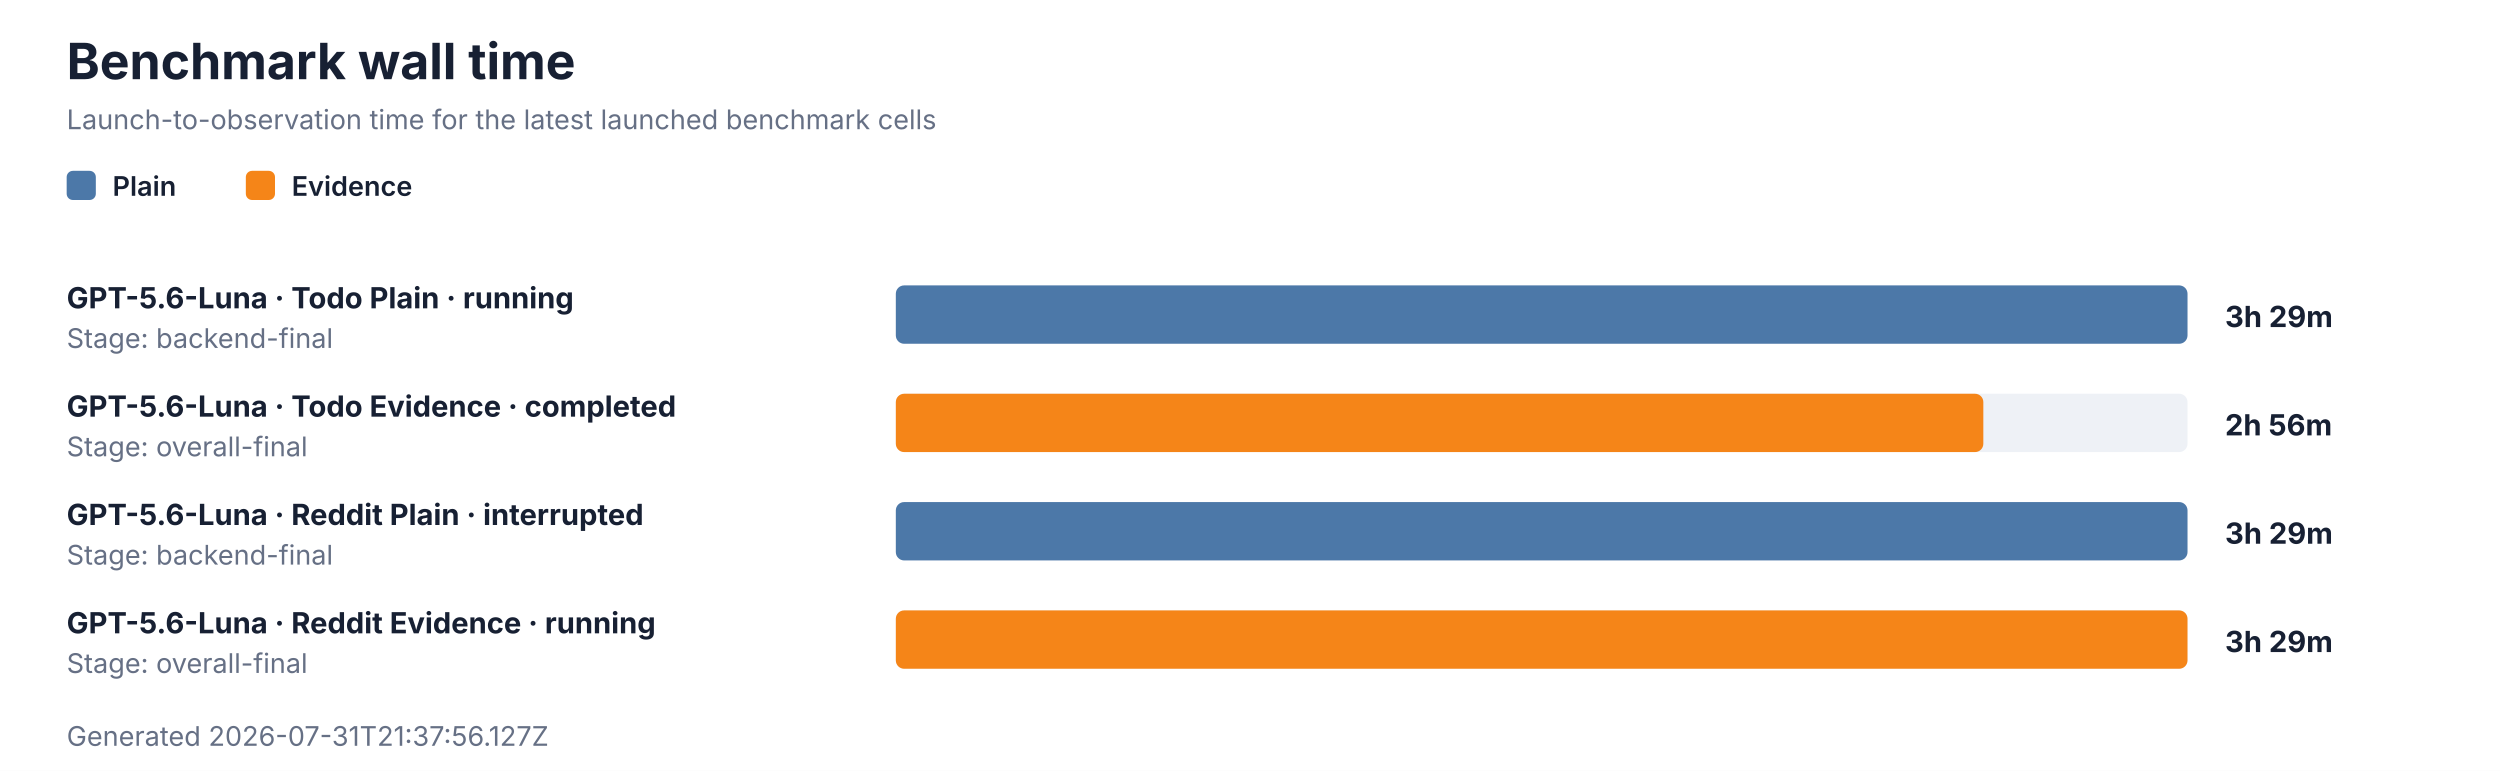
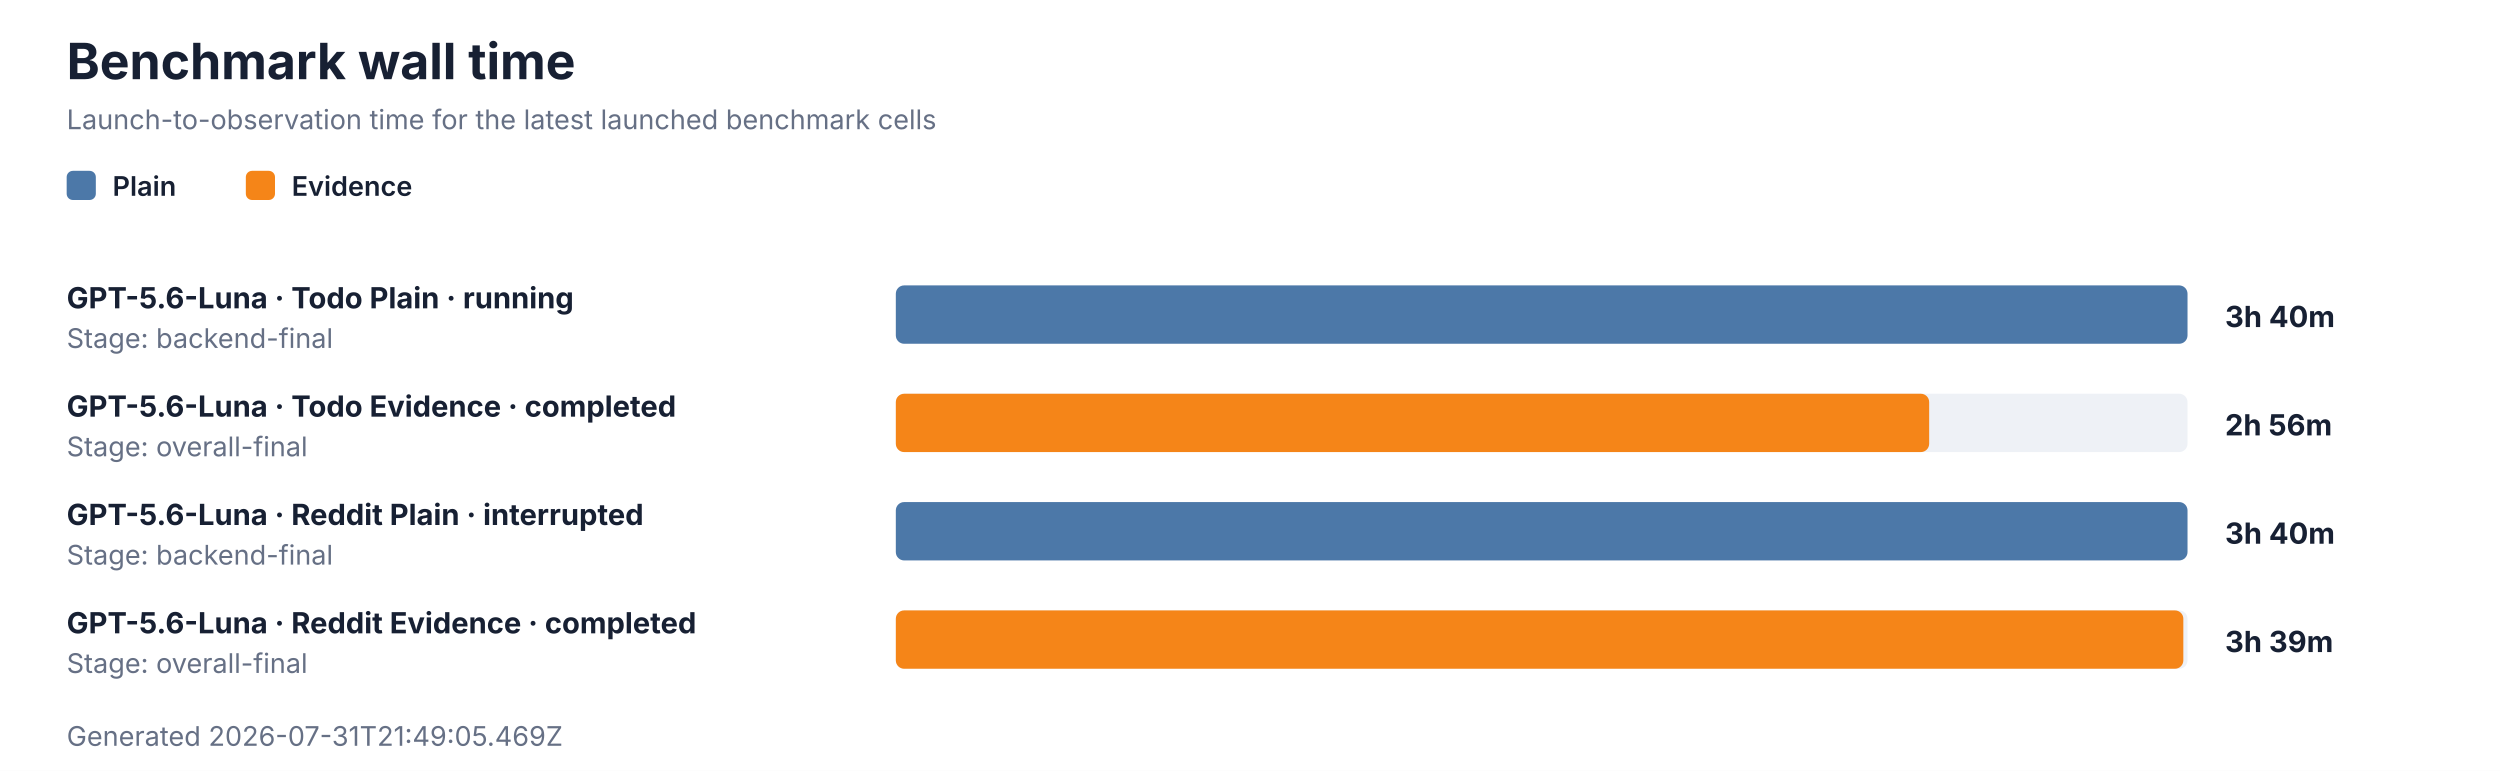
<svg xmlns="http://www.w3.org/2000/svg" role="img" aria-labelledby="title description" viewBox="0 0 1200 370" width="1200" height="370">
  <style>
  text { font-family: Inter, ui-sans-serif, system-ui, -apple-system, BlinkMacSystemFont, 'Segoe UI', sans-serif; fill: #172033; }
  .title { font-size: 24px; font-weight: 700; }
  .subtitle, .stage, .generated { font-size: 13px; fill: #667085; }
  .label { font-size: 14px; font-weight: 650; }
  .value { font-size: 14px; font-weight: 700; }
  .legend { font-size: 13px; font-weight: 600; }
  .empty { font-size: 15px; fill: #667085; }
  .track { fill: #eef1f6; }
</style>
  <rect width="1200" height="370" fill="#ffffff" />
  <text x="32" y="38" class="title">Benchmark wall time</text>
  <text x="32" y="62" class="subtitle">Launch-to-observation time for the latest launched benchmark cells</text>
  <rect x="32" y="82" width="14" height="14" rx="3" fill="#4c78a8" />
  <text x="54" y="94" class="legend">Plain</text>
  <rect x="118" y="82" width="14" height="14" rx="3" fill="#f58518" />
  <text x="140" y="94" class="legend">Evidence</text>
  <text x="32" y="148" class="label">GPT-5.6-Luna · Todo Plain · running</text>
  <text x="32" y="167" class="stage">Stage: backend-final</text>
  <rect x="430" y="137" width="620" height="28" rx="4" class="track" />
  <rect x="430" y="137" width="620" height="28" rx="4" fill="#4c78a8" />
-   <text x="1068" y="157" class="value">3h 29m</text>
+   <text x="1068" y="157" class="value">3h 40m</text>
  <text x="32" y="200" class="label">GPT-5.6-Luna · Todo Evidence · completed</text>
  <text x="32" y="219" class="stage">Stage: overall-final</text>
  <rect x="430" y="189" width="620" height="28" rx="4" class="track" />
-   <rect x="430" y="189" width="522" height="28" rx="4" fill="#f58518" />
+   <rect x="430" y="189" width="496" height="28" rx="4" fill="#f58518" />
  <text x="1068" y="209" class="value">2h 56m</text>
  <text x="32" y="252" class="label">GPT-5.6-Luna · Reddit Plain · interrupted</text>
  <text x="32" y="271" class="stage">Stage: backend-final</text>
  <rect x="430" y="241" width="620" height="28" rx="4" class="track" />
  <rect x="430" y="241" width="620" height="28" rx="4" fill="#4c78a8" />
-   <text x="1068" y="261" class="value">3h 29m</text>
-   <text x="32" y="304" class="label">GPT-5.6-Luna · Reddit Evidence · running</text>
+   <text x="1068" y="261" class="value">3h 40m</text>
+   <text x="32" y="304" class="label">GPT-5.6-Luna · Reddit Evidence · completed</text>
  <text x="32" y="323" class="stage">Stage: overall-final</text>
  <rect x="430" y="293" width="620" height="28" rx="4" class="track" />
-   <rect x="430" y="293" width="620" height="28" rx="4" fill="#f58518" />
-   <text x="1068" y="313" class="value">3h 29m</text>
-   <text x="32" y="358" class="generated">Generated 2026-07-31T21:37:56.127Z</text>
+   <rect x="430" y="293" width="618" height="28" rx="4" fill="#f58518" />
+   <text x="1068" y="313" class="value">3h 39m</text>
+   <text x="32" y="358" class="generated">Generated 2026-07-31T21:49:05.469Z</text>
</svg>
